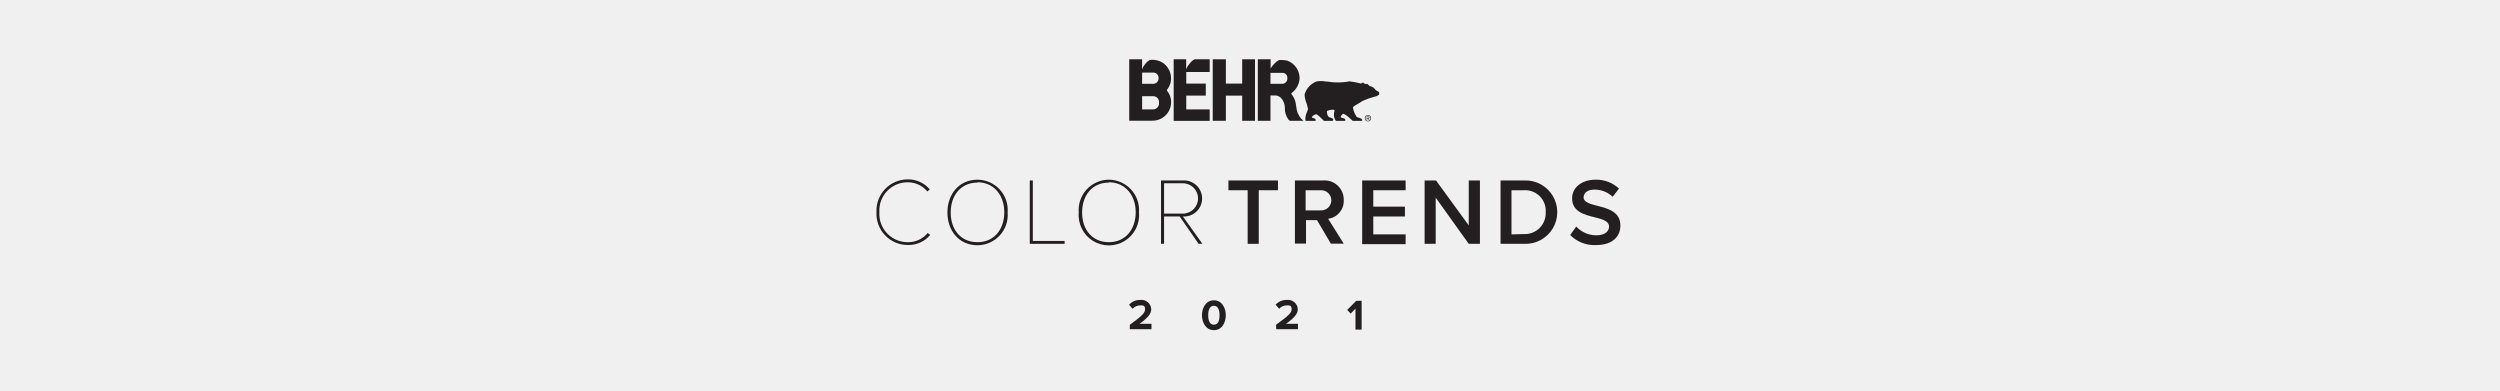
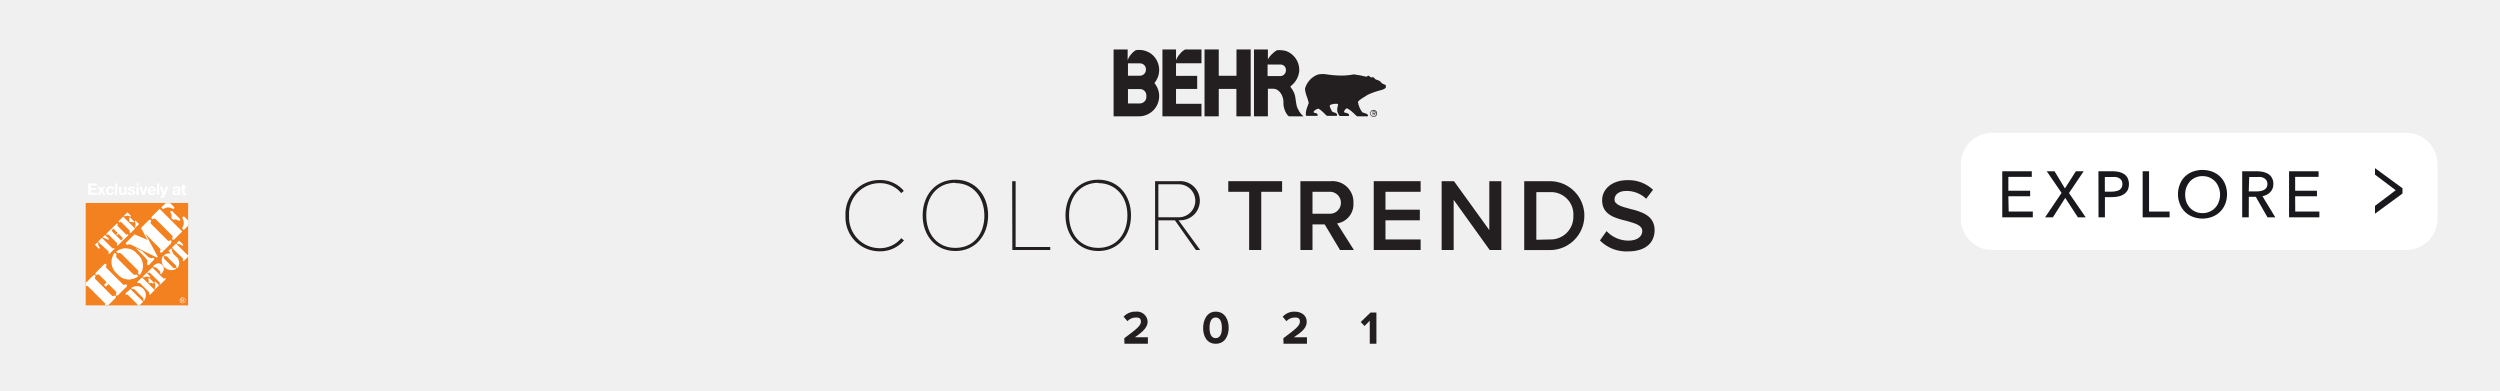
<svg xmlns="http://www.w3.org/2000/svg" viewBox="0 0 320 50">
  <g id="Layer_2" data-name="Layer 2">
    <g id="rect">
      <rect width="320" height="50" fill="none" />
    </g>
-     <g id="Layer_8" data-name="Layer 8">
-       <path d="M176.52,11.79a.59.59,0,0,1,0,.32,1.25,1.25,0,0,1-.57.27,9,9,0,0,0-1.52.53c-.33.22-.83.5-1,.61s-.22.14-.25.27a2.76,2.76,0,0,0,.5,1.2,4,4,0,0,1,.55.19c.13.08.19.29.07.29H173.2c-.17,0-.4-.46-1.18-.89-.15-.05-.24.09-.29.15a.5.5,0,0,0-.13.25c0,.1.31.12.44.17a.33.33,0,0,1,.16.17.1.1,0,0,1-.09.15h-1c-.09,0-.15,0-.25-.22,0-.06-.06-.14-.09-.24a1.92,1.92,0,0,1,.06-.89c-.08-.1-.19-.08-.33-.07a1.4,1.4,0,0,0-.61.14c-.12.09,0,.3,0,.42s.16.4.34.43a.63.63,0,0,1,.42.22.14.14,0,0,1,0,.06q0,.16-.15.15h-1c-.12,0-.47-.53-1-.85a.94.94,0,0,0-.49.24c-.07.08-.13.14-.07.2s.12,0,.23.08a.3.3,0,0,1,.23.18s0,.15,0,.15H167.2a.12.12,0,0,1-.11-.07,1.91,1.91,0,0,1,.07-.71c.07-.24.25-.62.27-.74a6.12,6.12,0,0,0-.29-1c-.07-.23-.22-.75-.11-1a2.54,2.54,0,0,1,1.47-1.52,3.06,3.06,0,0,1,1.17,0c.32,0,.75.1,1.14.11a7.68,7.68,0,0,0,1.93-.13,11.42,11.42,0,0,1,1.46.28c.13,0,.17-.18.3-.1s.25.24.43.16a.09.09,0,0,1,.11,0,2.71,2.71,0,0,0,.24.24c.1.06.5.12.63.33S176.31,11.67,176.52,11.79Z" fill="#231f20" />
-       <path d="M175.1,15.1c.06,0,.11,0,.11-.07s-.05-.07-.1-.07H175v.14Zm-.16.27V14.9h.18c.11,0,.17,0,.17.13a.12.12,0,0,1-.12.13l.13.21h-.08l-.12-.21H175v.21Z" fill="#231f20" />
-       <path d="M175.51,15.13a.41.41,0,0,1-.82,0,.41.41,0,0,1,.82,0Zm-.08,0a.34.34,0,0,0-.33-.34.33.33,0,0,0-.33.34.32.32,0,0,0,.33.34A.33.33,0,0,0,175.43,15.13Z" fill="#231f20" />
-       <path d="M166.85,15.46h-1.74a.42.42,0,0,1-.18-.14,2.44,2.44,0,0,1-.47-1.58c0-.58-.43-1.52-1.22-1.52h-.62v3.24H161V7.59h1.64V8.77a2.57,2.57,0,0,1,.48-.62,2,2,0,0,1,.59-.46,3.49,3.49,0,0,1,1.08.08A2.4,2.4,0,0,1,166.35,10a2.5,2.5,0,0,1-1,1.89s-.1.08-.06.13a2.66,2.66,0,0,1,.42.7c.27.63.15,1.43.53,2A2,2,0,0,0,166.85,15.46Zm-2.68-4.73a.67.67,0,0,0,.61-.72.61.61,0,0,0-.61-.68h-1.55v1.4Z" fill="#231f20" />
-       <path d="M160.64,7.59v7.87H159V12.24h-2.09s0,0,0,0v3.22h-1.68V7.59h1.68V10.7H159V7.59Z" fill="#231f20" />
-       <path d="M156.87,12.24s0,0,0,0Z" fill="#231f20" />
-       <path d="M154.84,7.59V9.22h-3V10.7h2.5v1.54h-2.5V14h3v1.47h-4.61V7.59h1.6V8.87a2.34,2.34,0,0,1,.45-.73,1.68,1.68,0,0,1,.63-.55Z" fill="#231f20" />
-       <path d="M148.9,8.08a2.41,2.41,0,0,1,.95,2.43,2.38,2.38,0,0,1-.49,1v.06a2.8,2.8,0,0,1,.43.77,2.38,2.38,0,0,1-2.31,3.11h-2.94V7.59h1.65V8.87a2.19,2.19,0,0,1,.4-.69,2,2,0,0,1,.56-.5A2.51,2.51,0,0,1,148.9,8.08ZM147.59,14a.76.76,0,0,0,.76-.86.74.74,0,0,0-.76-.83h-1.4V14Zm.71-4a.68.68,0,0,0-.74-.71h-1.37v1.44h1.37A.7.7,0,0,0,148.3,10Z" fill="#231f20" />
-       <path d="M112.19,27.16a4,4,0,0,1,4-4.2,3.61,3.61,0,0,1,2.82,1.28l-.31.27a3.23,3.23,0,0,0-2.51-1.18,3.61,3.61,0,0,0-3.63,3.83A3.62,3.62,0,0,0,116.24,31a3.23,3.23,0,0,0,2.51-1.18l.32.25a3.59,3.59,0,0,1-2.83,1.29A4,4,0,0,1,112.19,27.16Z" fill="#231f20" />
-       <path d="M125.12,23a3.89,3.89,0,0,1,3.86,4.2,3.88,3.88,0,0,1-3.86,4.19c-2.36,0-3.85-1.84-3.85-4.19S122.76,23,125.12,23Zm0,.37c-2.1,0-3.43,1.6-3.43,3.83S123,31,125.12,31s3.43-1.63,3.43-3.83S127.2,23.33,125.12,23.33Z" fill="#231f20" />
-       <path d="M131.81,23.1h.39v7.74h4.07v.37h-4.46Z" fill="#231f20" />
-       <path d="M141.94,23a3.89,3.89,0,0,1,3.85,4.2,3.87,3.87,0,1,1-7.71,0A3.88,3.88,0,0,1,141.94,23Zm0,.37c-2.11,0-3.43,1.6-3.43,3.83S139.83,31,141.94,31s3.43-1.63,3.43-3.83S144,23.33,141.94,23.33Z" fill="#231f20" />
-       <path d="M151,27.71h-2v3.5h-.39V23.1h2.8a2.31,2.31,0,1,1,0,4.61l2.5,3.5h-.49Zm.46-4.25H149v3.88h2.41a1.94,1.94,0,1,0,0-3.88Z" fill="#231f20" />
-       <path d="M159.7,24.35h-2.46V23.1h6.34v1.25h-2.46v6.86H159.7Z" fill="#231f20" />
-       <path d="M168.58,28.18h-1.41v3h-1.42V23.1h3.56A2.46,2.46,0,0,1,172,25.64,2.28,2.28,0,0,1,170,28l2,3.19h-1.65Zm.54-3.83h-2v2.58h2a1.29,1.29,0,1,0,0-2.58Z" fill="#231f20" />
-       <path d="M174.36,23.1h5.56v1.25h-4.14v2.1h4.05v1.26h-4.05V30h4.14v1.25h-5.56Z" fill="#231f20" />
-       <path d="M183.77,25.3v5.91h-1.42V23.1h1.46L188,28.85V23.1h1.43v8.11H188Z" fill="#231f20" />
-       <path d="M192.07,23.1h3a4.06,4.06,0,1,1,0,8.11h-3Zm3,6.86a2.67,2.67,0,0,0,2.78-2.8,2.63,2.63,0,0,0-2.78-2.81h-1.6V30Z" fill="#231f20" />
-       <path d="M201.76,29a3.5,3.5,0,0,0,2.57,1.12c1.16,0,1.63-.57,1.63-1.11,0-.73-.87-.95-1.85-1.2-1.33-.33-2.88-.72-2.88-2.43,0-1.34,1.18-2.38,3-2.38a4.21,4.21,0,0,1,3,1.14l-.81,1.05a3.33,3.33,0,0,0-2.35-.92c-.84,0-1.37.4-1.37,1s.82.84,1.78,1.08c1.34.34,2.93.75,2.93,2.52,0,1.35-.94,2.5-3.13,2.5a4.33,4.33,0,0,1-3.3-1.29Z" fill="#231f20" />
-       <path d="M144.62,41.57c1.51-1.11,1.95-1.49,1.95-2s-.29-.48-.6-.48a1.32,1.32,0,0,0-1,.43l-.45-.52a1.88,1.88,0,0,1,1.43-.61,1.26,1.26,0,0,1,1.41,1.18c0,.63-.52,1.18-1.51,1.88h1.54v.69h-2.78Z" fill="#231f20" />
-       <path d="M155.38,38.44c1.05,0,1.52,1,1.52,1.91s-.47,1.91-1.52,1.91-1.53-1-1.53-1.91S154.32,38.44,155.38,38.44Zm0,.7c-.54,0-.73.53-.73,1.21s.19,1.21.73,1.21.72-.53.72-1.21S155.9,39.14,155.38,39.14Z" fill="#231f20" />
-       <path d="M163.33,41.57c1.52-1.11,2-1.49,2-2s-.29-.48-.6-.48a1.32,1.32,0,0,0-1,.43l-.45-.52a1.87,1.87,0,0,1,1.42-.61,1.26,1.26,0,0,1,1.42,1.18c0,.63-.52,1.18-1.52,1.88h1.54v.69h-2.78Z" fill="#231f20" />
-       <path d="M173.5,39.51l-.61.63-.45-.47,1.16-1.17h.69v3.69h-.79Z" fill="#231f20" />
+     <g id="CTA">
+       <g id="Rounded_Rectangle_1" data-name="Rounded Rectangle 1">
+         <rect x="251" y="17" width="61" height="15" rx="4" fill="#fff" />
+       </g>
+       <g id="EXPLORE_" data-name="EXPLORE  &gt;">
+         <path d="M257.11,27.08h3.09v.74h-3.91v-5.9h3.78v.72h-3v1.77h2.79v.71h-2.79Z" fill="#19191d" />
+         <path d="M264.31,24.12l1.4-2.2h1l-1.88,2.79,2.14,3.11h-1l-1.62-2.49-1.58,2.49h-1l2.11-3.13-1.9-2.77h1Z" fill="#19191d" />
+         <path d="M268.6,21.92h1.8a3.85,3.85,0,0,1,.86.09,2.07,2.07,0,0,1,.67.3,1.31,1.31,0,0,1,.42.51,1.89,1.89,0,0,1,0,1.5,1.39,1.39,0,0,1-.45.51,1.83,1.83,0,0,1-.68.3,3.38,3.38,0,0,1-.86.1h-.93v2.59h-.82Zm.82,2.61h.88a2.38,2.38,0,0,0,.55-.06,1.34,1.34,0,0,0,.44-.16.89.89,0,0,0,.28-.3,1.06,1.06,0,0,0,0-.9.89.89,0,0,0-.29-.29,1.28,1.28,0,0,0-.43-.16,3,3,0,0,0-.54,0h-.89Z" fill="#19191d" />
+         <path d="M275.08,27.08h2.63v.74h-3.45v-5.9h.82Z" fill="#19191d" />
+         <path d="M285.06,24.86a3.35,3.35,0,0,1-.23,1.25,3,3,0,0,1-.66,1,3,3,0,0,1-1,.64,3.51,3.51,0,0,1-2.5,0,2.87,2.87,0,0,1-1-.64,2.8,2.8,0,0,1-.65-1,3.17,3.17,0,0,1-.24-1.25,3.22,3.22,0,0,1,.24-1.26,2.76,2.76,0,0,1,.65-1,2.85,2.85,0,0,1,1-.63,3.66,3.66,0,0,1,2.5,0,3,3,0,0,1,1,.63,2.92,2.92,0,0,1,.66,1A3.4,3.4,0,0,1,285.06,24.86Zm-.89,0A2.49,2.49,0,0,0,284,24a2.16,2.16,0,0,0-.45-.76,2.26,2.26,0,0,0-.7-.51,2.34,2.34,0,0,0-.93-.19,2.26,2.26,0,0,0-.92.19,2.15,2.15,0,0,0-.7.51,2.51,2.51,0,0,0-.45.76,2.71,2.71,0,0,0-.15.91,2.83,2.83,0,0,0,.15.93,2.46,2.46,0,0,0,.45.75,2.19,2.19,0,0,0,.7.5,2.13,2.13,0,0,0,.92.19,2.1,2.1,0,0,0,.92-.19,2,2,0,0,0,.71-.5,2.12,2.12,0,0,0,.45-.75A2.6,2.6,0,0,0,284.17,24.86Z" fill="#19191d" />
+         <path d="M287.84,27.82H287v-5.9h1.89a3.59,3.59,0,0,1,.81.09,1.83,1.83,0,0,1,.67.28,1.28,1.28,0,0,1,.45.5,1.5,1.5,0,0,1,.17.76,1.42,1.42,0,0,1-.4,1.05,1.84,1.84,0,0,1-1,.51l1.65,2.71h-1l-1.5-2.63h-.89Zm0-3.32h1a3.12,3.12,0,0,0,.55-.05,1.37,1.37,0,0,0,.43-.16.84.84,0,0,0,.3-.29.88.88,0,0,0,.11-.45.84.84,0,0,0-.11-.44.81.81,0,0,0-.29-.29,1.31,1.31,0,0,0-.42-.16,2.78,2.78,0,0,0-.51,0h-1Z" fill="#19191d" />
+         <path d="M293.79,27.08h3.09v.74H293v-5.9h3.78v.72h-3v1.77h2.79v.71h-2.79Z" fill="#19191d" />
+         <path d="M304,21.52l3.52,2.58v.67L304,27.35v-1l2.65-2-2.65-2Z" fill="#19191d" />
+       </g>
+     </g>
+     <g id="Layer_9" data-name="Layer 9">
+       <rect x="10.97" y="25.98" width="13.11" height="13.11" fill="#f48120" />
+       <path d="M23,38.45a.37.37,0,1,1,.37.37A.37.37,0,0,1,23,38.45Zm.37.31a.31.31,0,1,0-.3-.31A.3.3,0,0,0,23.41,38.76Zm-.08-.1h-.06v-.42h.16c.1,0,.15,0,.15.12a.1.1,0,0,1-.11.11l.12.19h-.07l-.11-.18h-.08Zm.08-.24c.06,0,.1,0,.1-.07s0-.06-.09-.06h-.09v.13Z" fill="#fff" />
+       <path d="M13.88,36.36l-.34.34-.23-.23.34-.34-.88-.88c-.14-.14-.16-.17-.34-.07a.15.15,0,0,1-.18,0,.19.19,0,0,1,0-.27l1.09-1.09s.15-.13.26,0a.14.14,0,0,1,0,.19c-.09.18-.06.19.08.34l2,2c.14.14.16.17.34.07a.17.17,0,0,1,.19,0c.11.12,0,.25,0,.27l-1.1,1.09s-.15.13-.26,0a.16.16,0,0,1,0-.19c.09-.18.07-.19-.08-.34ZM11,36.19l.93-.93s.15-.13.26,0a.14.14,0,0,1,0,.19c-.09.18-.06.19.08.34l2,2c.14.14.16.17.34.07a.17.17,0,0,1,.19,0c.11.11,0,.25,0,.27l-.94.93h-.44c.09-.18.07-.2-.08-.34l-2-2c-.15-.14-.17-.17-.34-.07h0Z" fill="#fff" />
+       <path d="M14.92,32.58a.35.35,0,0,0,.08.47l2,2a.39.39,0,0,0,.48.08l.22.22a1.9,1.9,0,0,1-2.7-.3,1.92,1.92,0,0,1-.31-2.71ZM17.65,35a.36.36,0,0,0-.08-.48l-2-2a.38.38,0,0,0-.48-.09l-.22-.22a1.9,1.9,0,0,1,2.7.3,1.92,1.92,0,0,1,.31,2.71Z" fill="#fff" />
+       <path d="M21.92,30.79a.16.16,0,0,0-.19,0c-.18.09-.2.07-.34-.08l-2-2c-.14-.15-.17-.17-.08-.34a.14.14,0,0,0,0-.19c-.11-.11-.24,0-.26,0l-1,1,.84,1.54h0L17.21,30l-1,1c-.05,0-.17.16-.05.28s.21,0,.26,0,.13,0,.22,0a1.22,1.22,0,0,1,.24.1l3.2,1.59.11-.11-1.56-2.9,1.79,1.8c.15.14.17.16.08.34a.16.16,0,0,0,0,.19c.11.11.25,0,.26,0l1.1-1.1S22,30.9,21.92,30.79Z" fill="#fff" />
+       <path d="M18.9,32.83l-.67-.66-.85-.42h0l1.3,1.31c.42.54,0,.64.19.81s.27,0,.32-.09l.44-.44c0-.05.2-.2.08-.32S19.44,33.26,18.9,32.83Z" fill="#fff" />
+       <path d="M19.43,27.73l1-1,2.89,2.9-1,1s-.16.13-.27,0a.16.16,0,0,1,0-.19c.1-.18.07-.2-.07-.34l-2-2c-.15-.14-.17-.17-.34-.08a.15.15,0,0,1-.19,0C19.3,27.88,19.42,27.75,19.43,27.73ZM21.79,26l.48.48s.09.1,0,.22-.12,0-.2,0a1.06,1.06,0,0,0-1.19.08l-.23-.22.56-.56Zm2.29,2.89-.56.56-.23-.22a1.12,1.12,0,0,0,.1-1.22c0-.08-.07-.17,0-.24a.16.16,0,0,1,.24,0l.45.45Zm-2.16-1a.59.59,0,0,0-.07-.61c-.05-.08-.09-.17,0-.25s.24,0,.27.07l.84.84s.19.15.07.27-.17,0-.25,0a.59.59,0,0,0-.61-.07Z" fill="#fff" />
+       <path d="M16.79,36.88a1.16,1.16,0,0,1,1.63,1.63l-.12-.12c.11-.15,0-.28-.09-.37l-.93-.92c-.08-.09-.21-.2-.36-.09Z" fill="#fff" />
+       <path d="M17.59,39.09s0,0,0-.05,0-.11-.06-.14l-1.14-1.14s-.09-.1-.14-.07-.11.07-.16,0,0-.12,0-.16L16.7,37l1.62,1.63-.47.48Z" fill="#fff" />
+       <path d="M17.61,36.07l.57-.57,1.63,1.63-.58.57s-.08.08-.14,0a.07.07,0,0,1,0-.1c.06-.1,0-.11,0-.19l-1.14-1.14c-.08-.08-.09-.1-.19-.05a.09.09,0,0,1-.11,0C17.53,36.16,17.6,36.08,17.61,36.07Zm.67-.67.48-.48.44.44s.06,0,0,.12-.07,0-.11,0a.61.61,0,0,0-.68.05Zm1.5,1.5a.62.62,0,0,0,0-.68s0-.1,0-.14a.09.09,0,0,1,.14,0l.44.44-.5.5ZM19,36.13a.34.34,0,0,0,0-.35.11.11,0,0,1,0-.14c.07-.06.14,0,.16,0l.47.47s.1.09,0,.15-.09,0-.14,0a.35.35,0,0,0-.34,0Z" fill="#fff" />
+       <path d="M19.6,34.08a1.13,1.13,0,0,1,.51-.35.63.63,0,0,1,.65.19.66.66,0,0,1,.2.65,1.26,1.26,0,0,1-.35.51L20.48,35c.11-.16,0-.25-.08-.36l-.33-.33c-.1-.09-.21-.16-.34-.07Zm-.38.87c-.09-.08-.1-.09-.2,0a.08.08,0,0,1-.1,0,.1.1,0,0,1,0-.15l.58-.57,1.38,1.38c.08.08.09.09.19,0a.09.09,0,0,1,.11,0c.06.07,0,.14,0,.15l-.61.62a.08.08,0,0,1-.13,0,.08.08,0,0,1,0-.1c.05-.1,0-.1-.05-.18Z" fill="#fff" />
+       <path d="M21,32.89a.2.2,0,0,0,.05.26l1.12,1.13a.22.22,0,0,0,.27,0l.13.12a1.23,1.23,0,0,1-1.69-1.69Zm1.54,1.34a.2.2,0,0,0-.05-.27l-1.12-1.13a.21.21,0,0,0-.27,0L21,32.66a1.09,1.09,0,0,1,1.53.17,1.07,1.07,0,0,1,.17,1.52Z" fill="#fff" />
+       <path d="M24.08,32.86l-.52.52s-.09.07-.15,0a.09.09,0,0,1,0-.11c.05-.1,0-.11,0-.19L22,31.71l.53-.53,1.39,1.38c.08.08.09.1.19,0Zm-.66-1.59a.09.09,0,0,1,0,.14c-.06.06-.13,0-.18,0a.68.68,0,0,0-.5-.17l-.13-.13.31-.31Zm-1.86.85.31-.31.13.12a.71.71,0,0,0,.18.51c0,.05.08.12,0,.18a.09.09,0,0,1-.13,0Z" fill="#fff" />
+       <path d="M12.54,30.94l.5-.5,1.3,1.3c.08.08.09.09.18,0a.11.11,0,0,1,.1,0,.1.1,0,0,1,0,.14l-.58.58s-.08.07-.14,0,0-.06,0-.1,0-.1,0-.18Zm1.37-.41a.1.1,0,0,1,0,.13c-.06.06-.12,0-.18,0a.65.65,0,0,0-.47-.17l-.12-.12.3-.29Zm-1.76.8.3-.29.12.11a.67.67,0,0,0,.16.48c0,.05.09.11,0,.17a.09.09,0,0,1-.13,0Z" fill="#fff" />
+       <path d="M15.41,30.68c.07.08.08.09.18,0a.08.08,0,0,1,.1,0c.06.06,0,.13,0,.14l-.58.58a.09.09,0,0,1-.13,0,.08.08,0,0,1,0-.1c0-.09,0-.1,0-.18l-1.07-1.07c-.07-.08-.08-.09-.18,0a.08.08,0,0,1-.1,0c-.06-.06,0-.13,0-.14l.57-.58s.08-.07.14,0a.08.08,0,0,1,0,.1c0,.09,0,.1,0,.18Zm-.22-.76L15,30.1,14.89,30l.18-.18-.46-.46c-.08-.08-.09-.09-.18,0a.11.11,0,0,1-.1,0,.1.1,0,0,1,0-.14l.58-.58s.08-.07.14,0a.11.11,0,0,1,0,.1c-.05.09,0,.1,0,.18l1.07,1.07c.07.07.08.09.18,0a.08.08,0,0,1,.1,0c.06.06,0,.13,0,.14l-.58.58s-.08.07-.14,0a.08.08,0,0,1,0-.1c0-.1,0-.11,0-.18Z" fill="#fff" />
+       <path d="M15.22,28.27l.54-.54,1.53,1.53-.54.54s-.08.07-.14,0a.08.08,0,0,1,0-.1c0-.1,0-.11,0-.18l-1.07-1.07c-.08-.08-.09-.09-.18,0a.11.11,0,0,1-.1,0C15.15,28.35,15.21,28.28,15.22,28.27Zm.63-.63.46-.46.41.41a.08.08,0,0,1,0,.12.09.09,0,0,1-.11,0,.56.56,0,0,0-.63,0Zm1.41,1.41a.59.59,0,0,0,0-.65s0-.09,0-.12a.08.08,0,0,1,.13,0l.41.4-.47.48Zm-.73-.73a.29.29,0,0,0,0-.32c0-.05-.05-.09,0-.14s.13,0,.15,0l.44.44s.1.08,0,.14-.09,0-.14,0a.29.29,0,0,0-.32,0Z" fill="#fff" />
+       <path d="M11.29,23.48h1.09v.27h-.77v.32h.71v.25h-.71v.35h.79v.27H11.29Z" fill="#fff" />
+       <path d="M12.81,24.39l-.34-.5h.33l.18.27.19-.27h.32l-.35.49.39.56H13.2L13,24.61l-.22.33h-.33Z" fill="#fff" />
+       <path d="M14.32,24.26a.19.19,0,0,0-.21-.18c-.19,0-.25.19-.25.34s.06.33.24.33a.22.22,0,0,0,.23-.21h.28a.47.47,0,0,1-.51.43.51.51,0,0,1-.53-.54.52.52,0,0,1,.54-.57.45.45,0,0,1,.5.4Z" fill="#fff" />
+       <path d="M14.74,23.48H15v1.46h-.29Z" fill="#fff" />
+       <path d="M16.21,24.94h-.27V24.8h0a.36.36,0,0,1-.32.17c-.31,0-.39-.17-.39-.43v-.65h.29v.59c0,.18.05.26.19.26s.22-.08.22-.3v-.55h.29Z" fill="#fff" />
+       <path d="M16.62,24.6c0,.13.11.18.22.18s.19,0,.19-.14-.12-.11-.33-.16-.33-.1-.33-.28.23-.34.46-.34.44.08.46.34H17c0-.12-.1-.15-.2-.15s-.16,0-.16.1.16.12.33.16.33.1.33.3-.24.36-.48.36-.49-.09-.5-.37Z" fill="#fff" />
+       <path d="M17.75,23.72h-.29v-.24h.29Zm-.29.17h.29v1.05h-.29Z" fill="#fff" />
+       <path d="M18.52,24.94H18.2l-.36-1.05h.3l.22.72h0l.22-.72h.29Z" fill="#fff" />
+       <path d="M19.2,24.49c0,.18.1.26.26.26a.26.26,0,0,0,.23-.13h.25a.46.46,0,0,1-.49.35.51.51,0,0,1-.54-.55.53.53,0,1,1,1.05.07Zm.47-.19c0-.14-.09-.22-.23-.22a.23.23,0,0,0-.24.22Z" fill="#fff" />
+       <path d="M20.1,23.48h.29v1.46H20.1Z" fill="#fff" />
+       <path d="M21.1,25.08a.33.33,0,0,1-.36.24h-.18v-.24h.17a.14.14,0,0,0,.1-.2l-.37-1h.31l.24.72h0l.23-.72h.3Z" fill="#fff" />
+       <path d="M22.11,24.21c0-.27.26-.35.5-.35s.47.05.47.3v.55a.63.63,0,0,0,0,.23h-.29a.3.3,0,0,1,0-.1.47.47,0,0,1-.36.13c-.2,0-.36-.1-.36-.31s.18-.3.36-.32.35,0,.35-.14-.09-.15-.19-.15a.18.18,0,0,0-.2.16Zm.68.22a.76.76,0,0,1-.25.06c-.09,0-.17.05-.17.15s.09.14.18.14a.22.22,0,0,0,.24-.24Z" fill="#fff" />
+       <path d="M23.63,23.89h.21v.19h-.21v.53c0,.09,0,.12.12.12h.09V25h-.17c-.18,0-.33,0-.33-.25v-.63h-.18v-.19h.18v-.32h.29Z" fill="#fff" />
+     </g>
+     <g id="Layer_6" data-name="Layer 6">
+       <path d="M177.37,10.89a.64.64,0,0,1,0,.36,1.46,1.46,0,0,1-.62.29,9.51,9.51,0,0,0-1.66.58c-.35.23-.89.54-1,.65s-.24.16-.27.29a2.92,2.92,0,0,0,.55,1.31,5.25,5.25,0,0,1,.59.21c.14.08.21.31.07.31h-1.27c-.19,0-.43-.49-1.27-1-.18-.06-.27.09-.33.16a.61.61,0,0,0-.13.27c0,.11.33.13.48.19a.37.37,0,0,1,.17.18.11.11,0,0,1-.1.16h-1c-.1,0-.16,0-.26-.24a2.22,2.22,0,0,1-.11-.25c-.12-.33,0-.64.07-1-.08-.1-.2-.08-.36-.07a1.49,1.49,0,0,0-.66.15c-.13.1,0,.33.06.46s.16.44.36.47a.69.69,0,0,1,.46.24.14.14,0,0,1,0,.07c0,.12,0,.16-.16.15h-1.1c-.13,0-.52-.58-1.11-.92a.93.93,0,0,0-.53.27c-.07.07-.14.14-.08.21s.13.05.25.08a.34.34,0,0,1,.25.2s0,.16-.05.16h-1.34a.14.14,0,0,1-.12-.07,2,2,0,0,1,.08-.77c.07-.27.26-.67.29-.81a7.11,7.11,0,0,0-.31-1c-.08-.25-.25-.82-.12-1a2.68,2.68,0,0,1,1.6-1.64,3.14,3.14,0,0,1,1.26,0,11.34,11.34,0,0,0,1.24.12,8.62,8.62,0,0,0,2.11-.14,13.37,13.37,0,0,1,1.58.3c.14,0,.19-.2.33-.11s.28.27.46.18a.11.11,0,0,1,.13,0,2.12,2.12,0,0,0,.26.26c.1.07.54.13.68.35S177.14,10.77,177.37,10.89Z" fill="#231f20" />
+       <path d="M176,14.41c0-.06-.06-.07-.12-.07h-.1v.16h.09C175.89,14.5,176,14.49,176,14.41Zm-.1-.14q.18,0,.18.15c0,.09-.06.13-.14.14l.15.22H176l-.13-.22h-.09v.22h-.08v-.51Z" fill="#231f20" />
+       <path d="M175.82,14.16a.37.37,0,1,0,.36.37A.36.36,0,0,0,175.82,14.16Zm-.45.37a.45.45,0,1,1,.45.44A.45.45,0,0,1,175.37,14.53Z" fill="#231f20" />
+       <path d="M166.85,14.89H165a.53.53,0,0,1-.2-.16,2.6,2.6,0,0,1-.52-1.72c0-.63-.45-1.65-1.32-1.65h-.67v3.53h-1.78V6.33h1.78V7.61a2.4,2.4,0,0,1,.52-.68,2.44,2.44,0,0,1,.64-.5,3.52,3.52,0,0,1,1.18.1A2.59,2.59,0,0,1,166.31,9,2.74,2.74,0,0,1,165.24,11s-.1.08-.05.14a3.44,3.44,0,0,1,.46.75c.28.69.15,1.57.56,2.2A2.42,2.42,0,0,0,166.85,14.89Zm-2.92-5.15A.74.74,0,0,0,164.6,9a.68.68,0,0,0-.67-.74h-1.68V9.74Z" fill="#231f20" />
+       <path d="M160.09,6.33v8.56h-1.83V11.38H156s0,0,0,0v3.51h-1.82V6.33H156V9.7h2.27V6.33Z" fill="#231f20" />
+       <path d="M156,11.38s0,0,0,0Z" fill="#231f20" />
+       <path d="M153.79,6.33V8.1h-3.26V9.71h2.71v1.67h-2.71v1.91h3.26v1.6h-5V6.33h1.74V7.71a2.39,2.39,0,0,1,.49-.79,1.92,1.92,0,0,1,.69-.59Z" fill="#231f20" />
+       <path d="M147.32,6.86a2.61,2.61,0,0,1,1,2.64,2.68,2.68,0,0,1-.53,1.1v.06a2.88,2.88,0,0,1,.46.84,2.59,2.59,0,0,1-2.51,3.39h-3.2V6.33h1.8V7.71a2.3,2.3,0,0,1,.43-.75,2.26,2.26,0,0,1,.61-.54A2.68,2.68,0,0,1,147.32,6.86Zm-1.42,6.38a.83.83,0,0,0,.83-.93.81.81,0,0,0-.83-.91h-1.52v1.84Zm.78-4.34a.76.76,0,0,0-.81-.79h-1.49V9.69h1.49A.77.77,0,0,0,146.68,8.9Z" fill="#231f20" />
+       <path d="M108.22,27.61a4.36,4.36,0,0,1,4.4-4.57,3.92,3.92,0,0,1,3.07,1.39l-.33.29a3.52,3.52,0,0,0-2.74-1.28,3.93,3.93,0,0,0-3.94,4.17,3.94,3.94,0,0,0,3.94,4.16,3.52,3.52,0,0,0,2.74-1.28l.35.28a3.93,3.93,0,0,1-3.09,1.4A4.36,4.36,0,0,1,108.22,27.61Z" fill="#231f20" />
+       <path d="M122.29,23c2.55,0,4.19,2,4.19,4.57s-1.64,4.56-4.19,4.56-4.19-2-4.19-4.56S119.72,23,122.29,23Zm0,.4c-2.29,0-3.73,1.75-3.73,4.17s1.44,4.16,3.73,4.16S126,30,126,27.61,124.55,23.44,122.29,23.44Z" fill="#231f20" />
+       <path d="M129.56,23.19H130v8.43h4.43V32h-4.85Z" fill="#231f20" />
+       <path d="M140.58,23c2.55,0,4.19,2,4.19,4.57s-1.64,4.56-4.19,4.56-4.2-2-4.2-4.56S138,23,140.58,23Zm0,.4c-2.29,0-3.74,1.75-3.74,4.17s1.45,4.16,3.74,4.16,3.73-1.77,3.73-4.16S142.84,23.44,140.58,23.44Z" fill="#231f20" />
+       <path d="M150.39,28.2h-2.12V32h-.42V23.19h3a2.51,2.51,0,1,1,0,5L153.62,32h-.55Zm.5-4.61h-2.62v4.22h2.62a2.11,2.11,0,1,0,0-4.22Z" fill="#231f20" />
+       <path d="M159.89,24.55h-2.67V23.19h6.89v1.36h-2.67V32h-1.55Z" fill="#231f20" />
+       <path d="M169.56,28.72H168V32h-1.55V23.19h3.87A2.68,2.68,0,0,1,173.24,26a2.48,2.48,0,0,1-2.09,2.6L173.3,32h-1.78Zm.58-4.17H168v2.81h2.11a1.41,1.41,0,1,0,0-2.81Z" fill="#231f20" />
+       <path d="M175.84,23.19h6v1.36h-4.5v2.29h4.4V28.2h-4.4v2.45h4.5V32h-6Z" fill="#231f20" />
+       <path d="M186.07,25.58V32h-1.54V23.19h1.58l4.52,6.26V23.19h1.54V32h-1.49Z" fill="#231f20" />
+       <path d="M195.1,23.19h3.29a4.41,4.41,0,1,1,0,8.82H195.1Zm3.29,7.46a2.9,2.9,0,0,0,3-3,2.86,2.86,0,0,0-3-3.06h-1.74v6.1Z" fill="#231f20" />
+       <path d="M205.64,29.58a3.81,3.81,0,0,0,2.8,1.22c1.26,0,1.77-.63,1.77-1.21,0-.79-.94-1-2-1.31-1.45-.35-3.14-.78-3.14-2.64,0-1.46,1.29-2.58,3.22-2.58a4.56,4.56,0,0,1,3.3,1.23l-.88,1.15a3.6,3.6,0,0,0-2.56-1c-.91,0-1.49.44-1.49,1.1s.9.91,1.94,1.18c1.46.37,3.19.82,3.19,2.74,0,1.47-1,2.72-3.41,2.72a4.74,4.74,0,0,1-3.59-1.4Z" fill="#231f20" />
+       <path d="M143.91,43.29c1.64-1.21,2.13-1.63,2.13-2.12s-.32-.53-.66-.53a1.45,1.45,0,0,0-1.07.47l-.49-.57a2,2,0,0,1,1.55-.65,1.36,1.36,0,0,1,1.53,1.28c0,.68-.56,1.28-1.64,2h1.67V44h-3Z" fill="#231f20" />
+       <path d="M155.61,39.89c1.15,0,1.66,1,1.66,2.07S156.76,44,155.61,44,154,43,154,42,154.46,39.89,155.61,39.89Zm0,.75c-.58,0-.79.58-.79,1.32s.21,1.32.79,1.32.79-.58.79-1.32S156.18,40.64,155.61,40.64Z" fill="#231f20" />
+       <path d="M164.27,43.29c1.64-1.21,2.12-1.63,2.12-2.12s-.32-.53-.65-.53a1.48,1.48,0,0,0-1.08.47l-.48-.57a2,2,0,0,1,1.54-.65c.86,0,1.54.48,1.54,1.28s-.57,1.28-1.64,2h1.67V44h-3Z" fill="#231f20" />
+       <path d="M175.33,41.05l-.67.68-.49-.51L175.43,40h.75v4h-.85Z" fill="#231f20" />
    </g>
  </g>
</svg>
